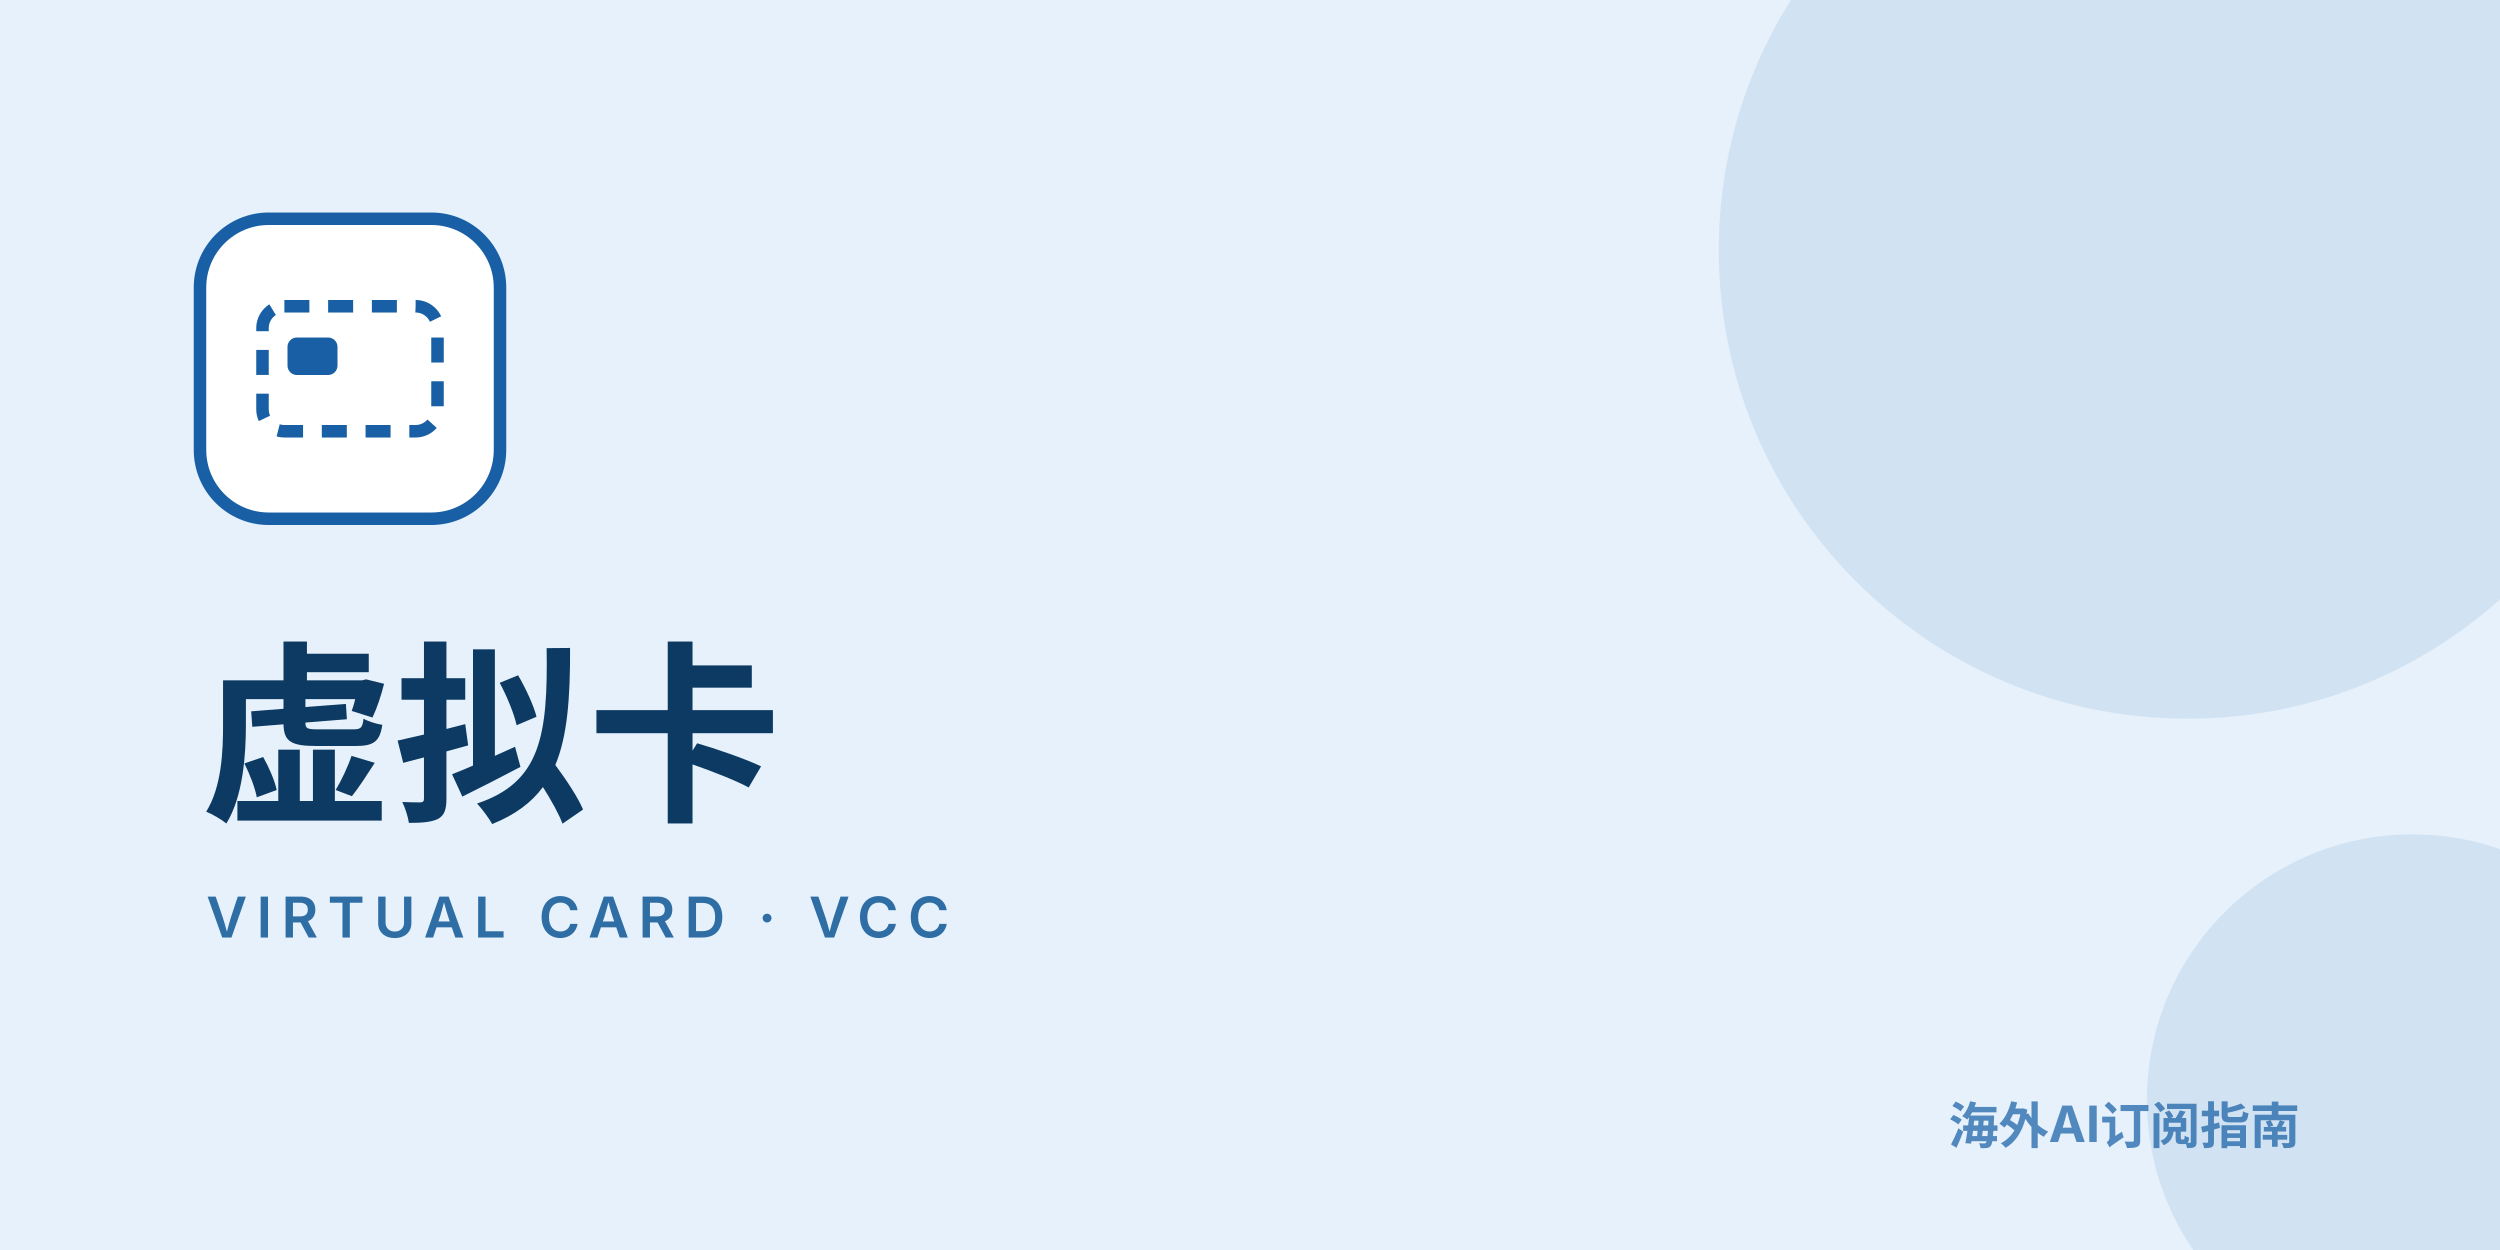
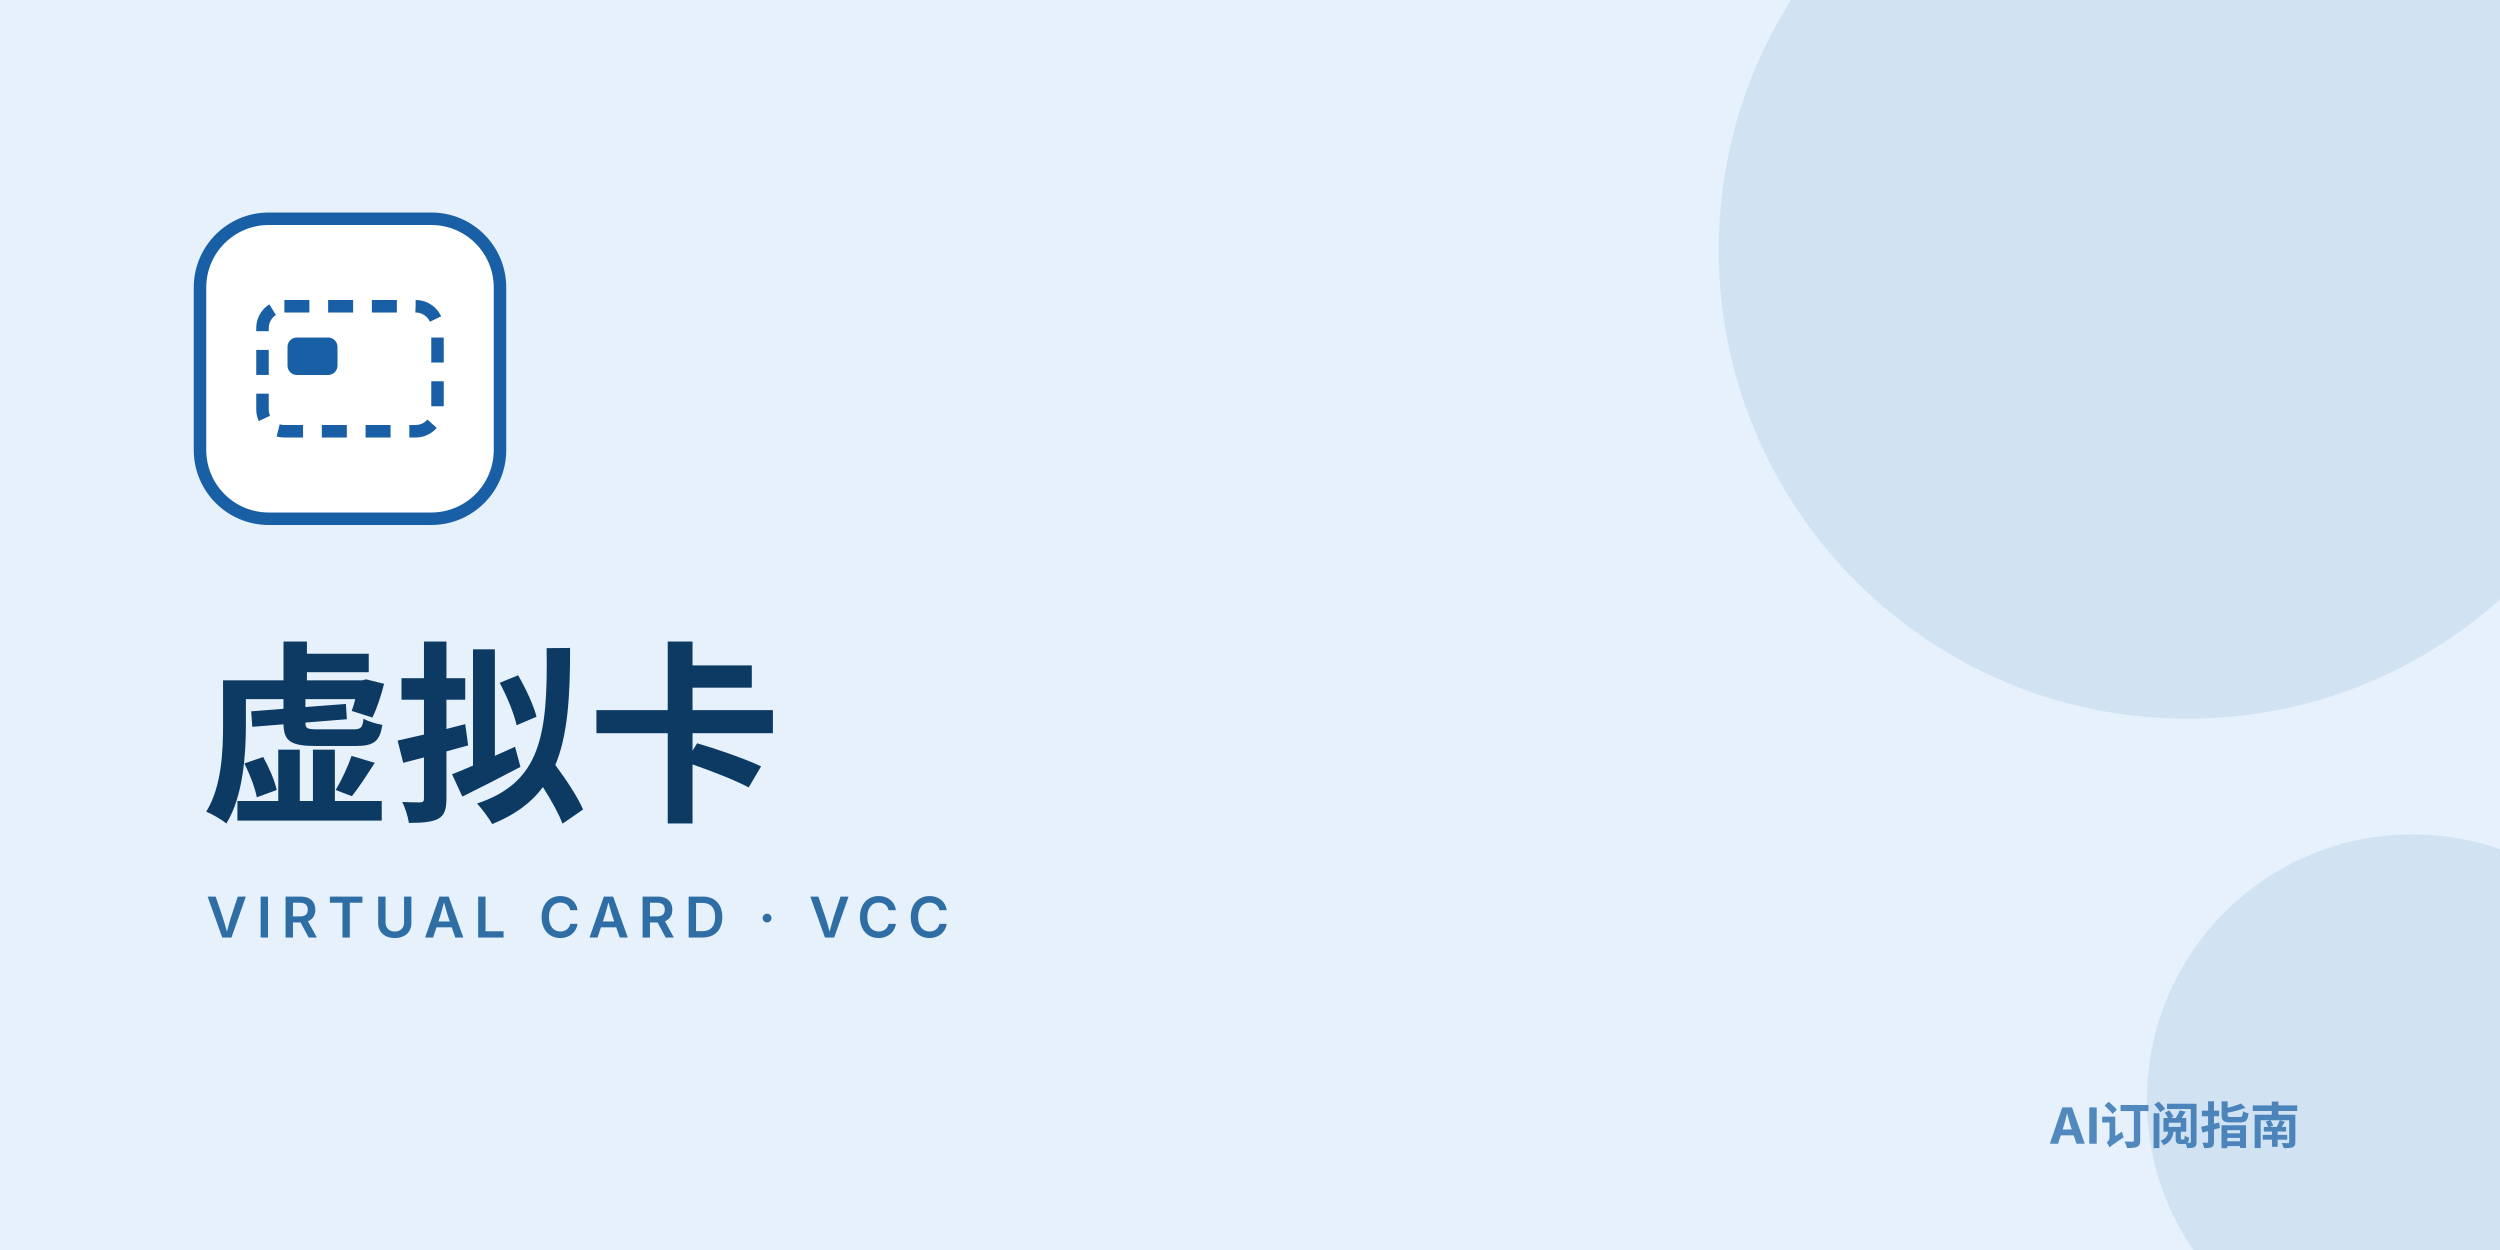
<svg xmlns="http://www.w3.org/2000/svg" viewBox="0 0 800 400" role="img" aria-label="用虚拟信用卡开通海外 AI 订阅封面图">
  <rect width="800" height="400" fill="#e6f1fb" />
  <circle cx="700" cy="80" r="150" fill="#185fa5" opacity="0.10" />
  <circle cx="772" cy="352" r="85" fill="#185fa5" opacity="0.10" />
  <rect x="64" y="70" width="96" height="96" rx="22" fill="#ffffff" stroke="#185fa5" stroke-width="4" />
  <rect x="84" y="98" width="56" height="40" rx="7" fill="none" stroke="#185fa5" stroke-width="4" stroke-dasharray="8 6" />
  <rect x="92" y="108" width="16" height="12" rx="3" fill="#185fa5" />
  <text x="64" y="258" font-family="-apple-system, 'Segoe UI', 'PingFang SC', 'Microsoft YaHei', sans-serif" font-size="62" font-weight="700" fill="#0c3a63">虚拟卡</text>
  <text x="66" y="300" font-family="-apple-system, 'Segoe UI', 'PingFang SC', 'Microsoft YaHei', sans-serif" font-size="18" font-weight="600" letter-spacing="3" fill="#2f6ea5">VIRTUAL CARD · VCC</text>
-   <text x="736" y="366" text-anchor="end" font-family="-apple-system, 'Segoe UI', 'PingFang SC', 'Microsoft YaHei', sans-serif" font-size="16" font-weight="700" fill="#185fa5" opacity="0.72">海外AI订阅指南</text>
+   <text x="736" y="366" text-anchor="end" font-family="-apple-system, 'Segoe UI', 'PingFang SC', 'Microsoft YaHei', sans-serif" font-size="16" font-weight="700" fill="#185fa5" opacity="0.72">AI订阅指南</text>
</svg>
